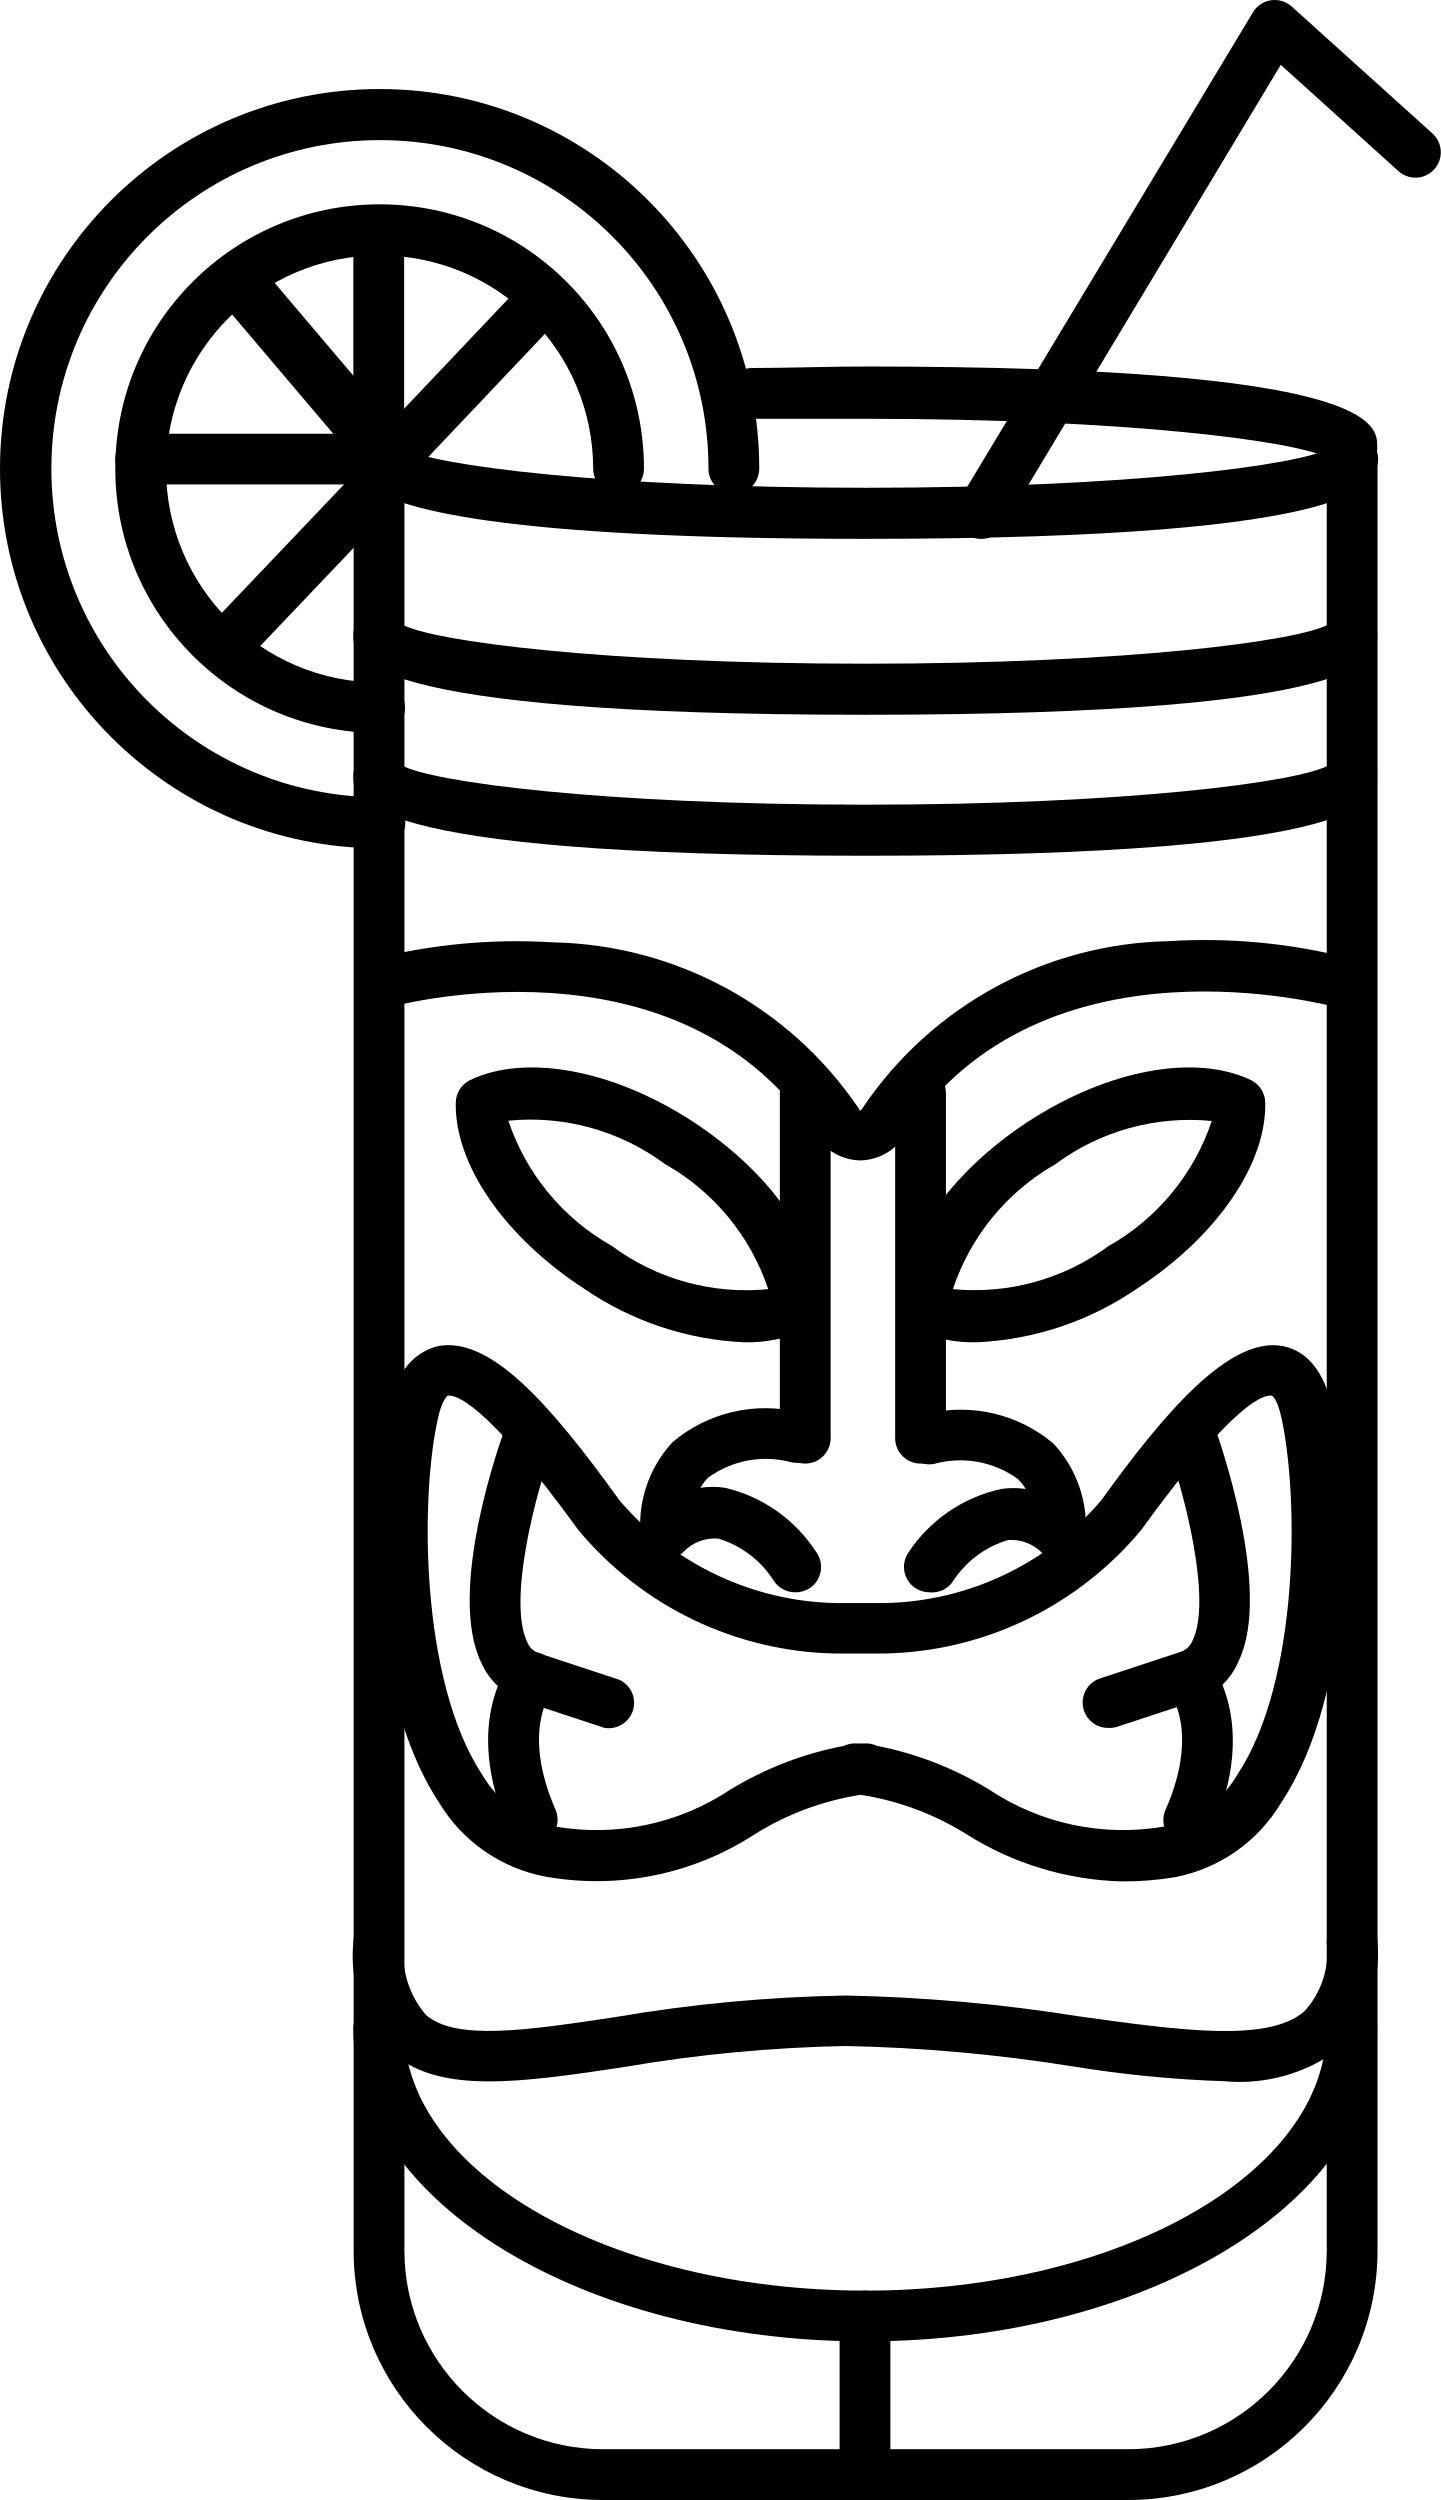
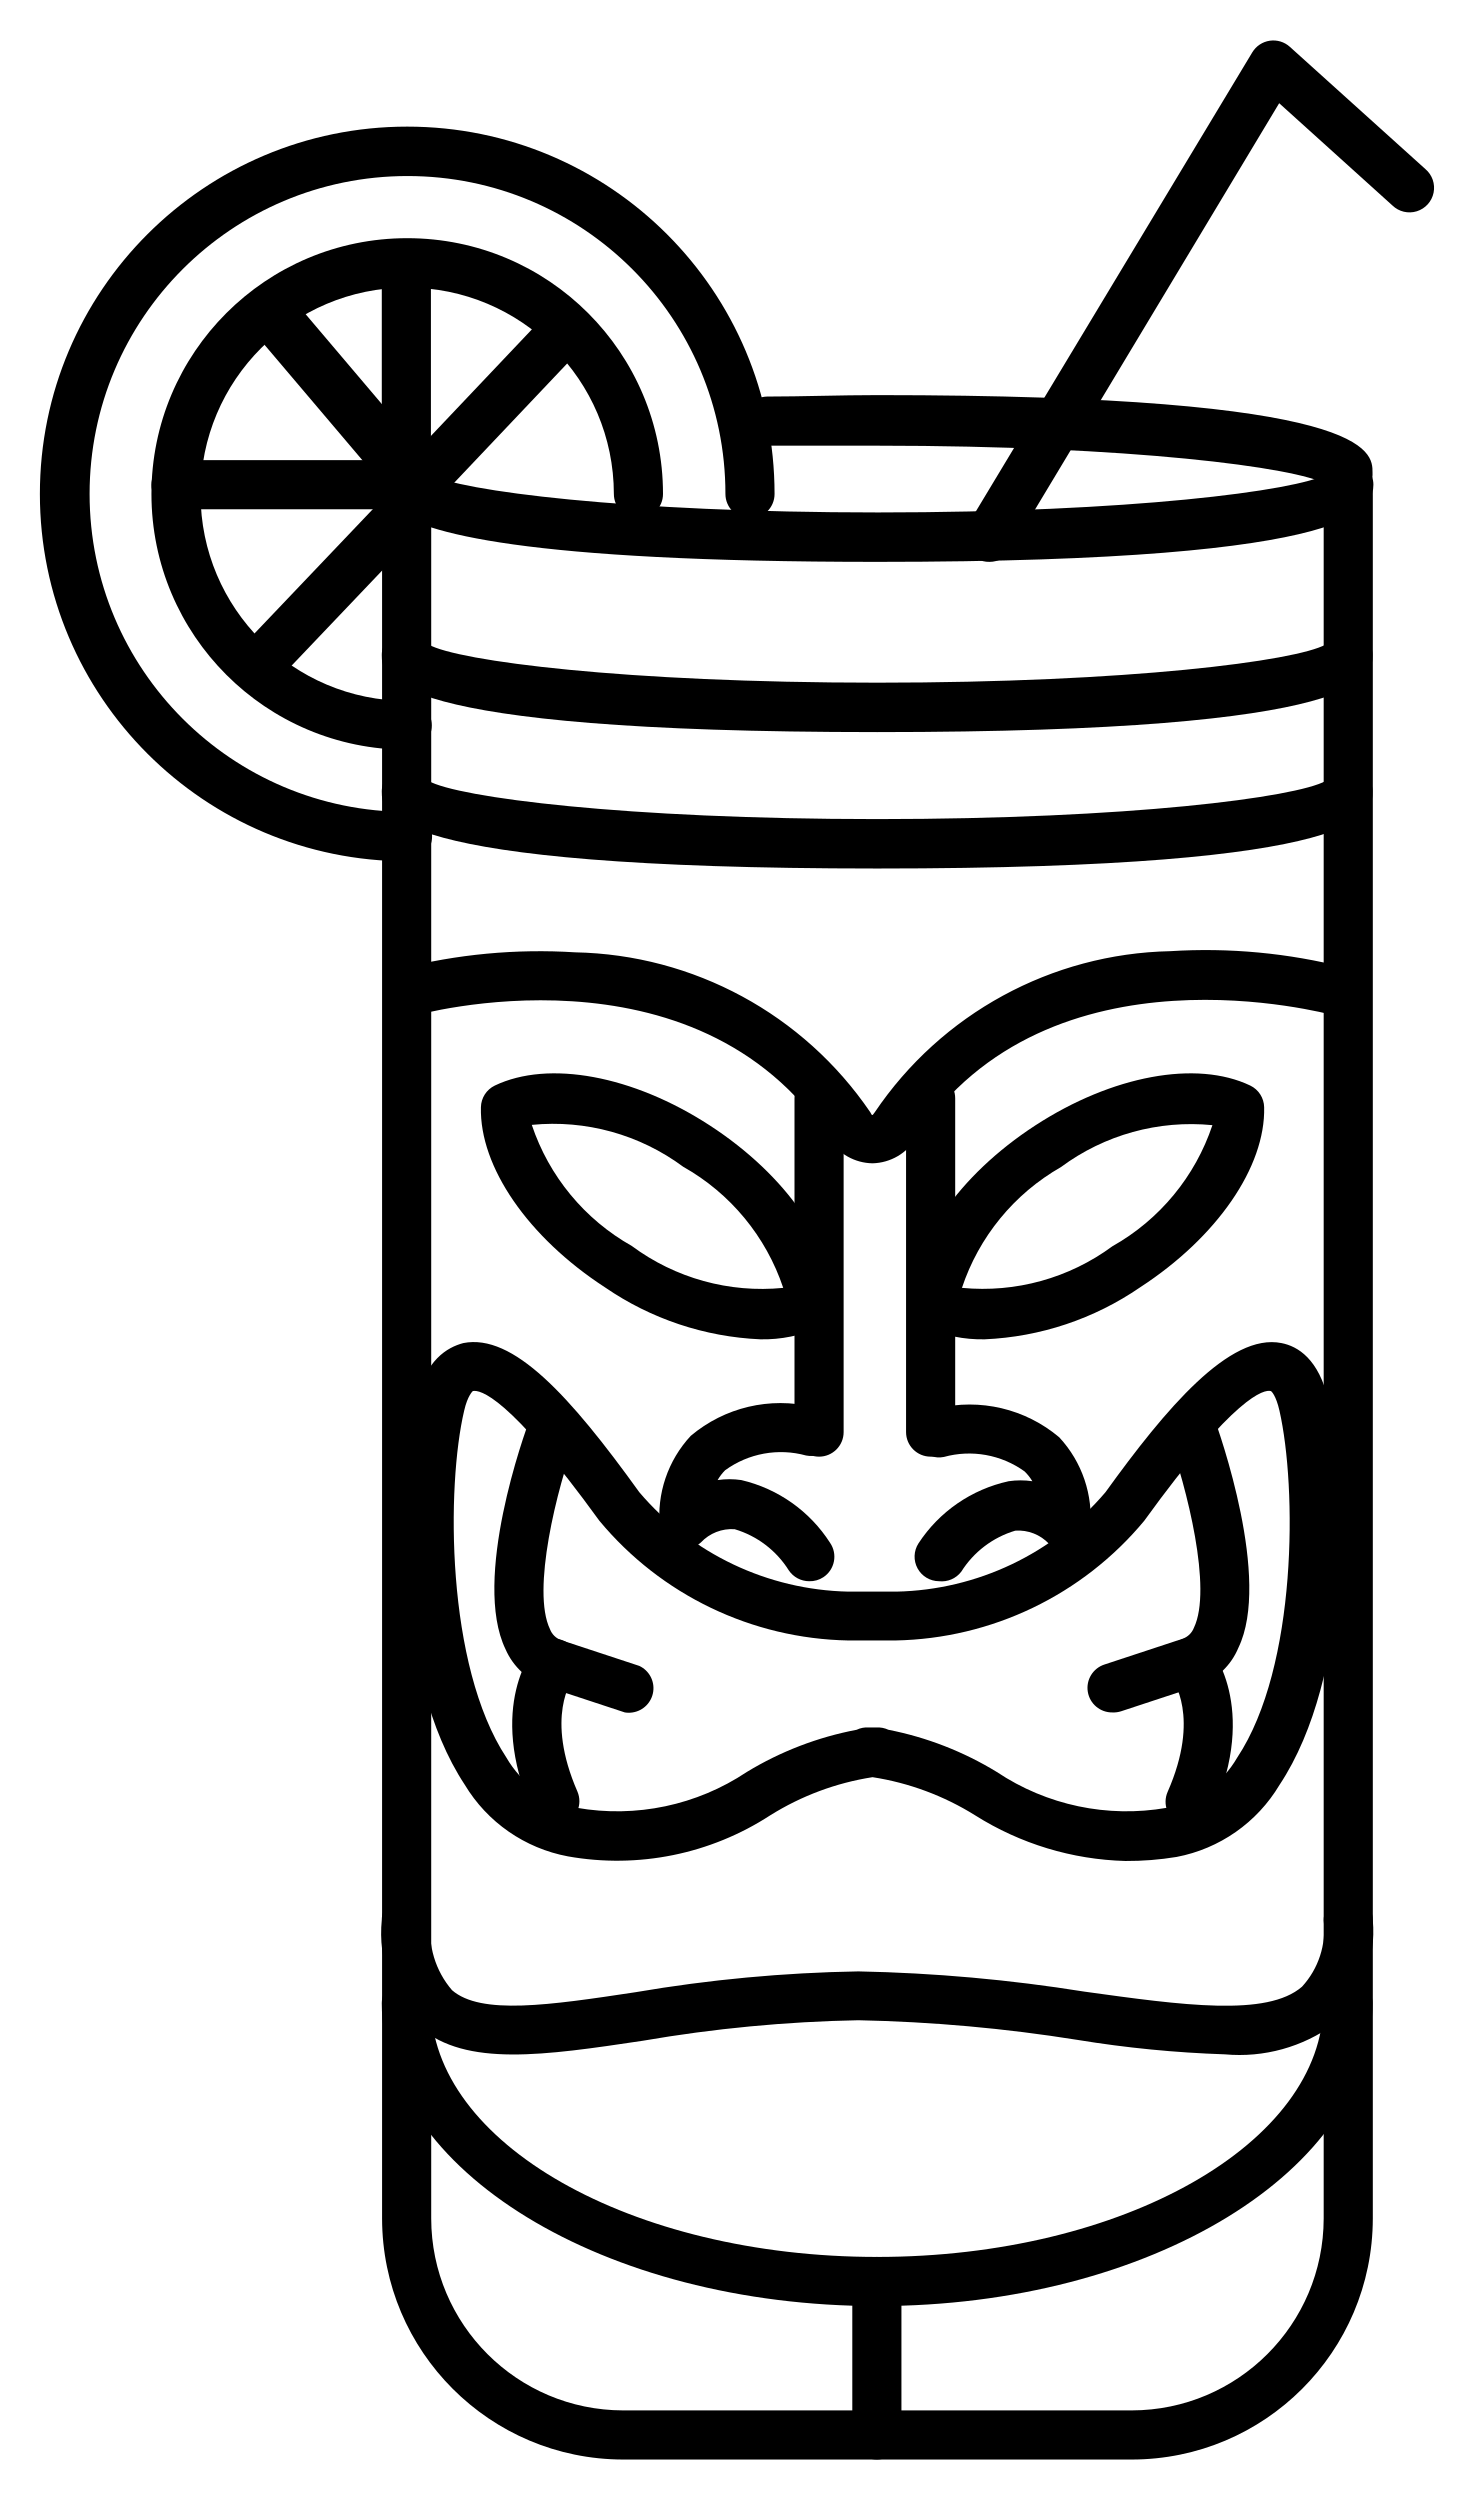
- <svg viewBox="0 0 48.24 83.701" class="glass-icon glass-icon--tiki-mug" role="img" aria-hidden="true" focusable="false">
+ <svg viewBox="-1.38 -1.4 51.019 86.501" class="glass-icon glass-icon--tiki-mug" role="img" aria-hidden="true" focusable="false">
  <path class="glass-icon-line" d="M 37.77,83.701 H 20.18 a 8.35,8.35 0 0 1 -8.34,-8.34 v -59.64 a 0.85,0.85 0 0 1 0.85,-0.85 v 0 a 0.85,0.85 0 0 1 0.85,0.85 v 59.64 a 6.65,6.65 0 0 0 6.64,6.64 h 17.6 a 6.65,6.65 0 0 0 6.64,-6.64 v -59.64 a 0.85,0.85 0 0 1 0.85,-0.85 v 0 a 0.85,0.85 0 0 1 0.85,0.85 v 59.64 a 8.35,8.35 0 0 1 -8.35,8.34 z" />
  <path class="glass-icon-line" d="m 12.71,28.401 a 12.71,12.71 0 1 1 12.71,-12.71 0.85,0.85 0 1 1 -1.7,0 11,11 0 1 0 -11,11 0.85,0.85 0 0 1 0,1.7 z" />
  <path class="glass-icon-line" d="m 12.71,24.541 a 8.85,8.85 0 1 1 8.85,-8.85 0.85,0.85 0 1 1 -1.7,0 7.15,7.15 0 1 0 -7.15,7.16 0.85,0.85 0 0 1 0,1.7 z" />
  <path class="glass-icon-line" d="m 32.86,18.041 a 0.85,0.85 0 0 1 -0.75,-1.29 L 41.95,0.411 a 0.85,0.85 0 0 1 1.3,-0.19 l 4.69,4.23 a 0.85,0.85 0 1 1 -1.14,1.26 l -3.92,-3.54 -9.29,15.46 a 0.85,0.85 0 0 1 -0.73,0.41 z" />
  <path class="glass-icon-line" d="m 28.97,23.931 c -17.14,0 -17.14,-1.94 -17.14,-2.67 a 0.85,0.85 0 0 1 1.62,-0.36 c 1,0.57 6.78,1.32 15.52,1.32 8.74,0 14.49,-0.75 15.52,-1.32 a 0.85,0.85 0 0 1 1.62,0.36 c 0,0.73 0,2.67 -17.14,2.67 z m 15.44,-2.67 z m -30.88,0 z" />
  <path class="glass-icon-line" d="m 28.97,28.651 c -17.14,0 -17.14,-1.94 -17.14,-2.67 a 0.85,0.85 0 0 1 1.62,-0.36 c 1,0.57 6.78,1.32 15.52,1.32 8.74,0 14.49,-0.75 15.52,-1.32 a 0.85,0.85 0 0 1 1.62,0.36 c 0,0.74 0,2.67 -17.14,2.67 z m 15.44,-2.67 z m -30.88,0 z" />
  <path class="glass-icon-line" d="m 28.97,18.041 c -12.23,0 -15.74,-1 -16.74,-1.82 H 4.71 a 0.85,0.85 0 0 1 0,-1.7 h 8 a 0.85,0.85 0 0 1 0.77,0.49 c 1,0.57 6.78,1.32 15.52,1.32 8.74,0 14.49,-0.75 15.52,-1.32 a 0.85,0.85 0 0 1 1.62,0.36 c -0.03,0.73 -0.03,2.67 -17.17,2.67 z m 15.44,-2.67 z m -30.88,0 z" />
  <path class="glass-icon-line" d="m 45.27,15.851 a 0.85,0.85 0 0 1 -0.77,-0.5 c -1,-0.58 -6.77,-1.33 -15.52,-1.33 -1.3,0 -2.57,0 -3.78,0 a 0.81,0.81 0 0 1 -0.87,-0.83 0.85,0.85 0 0 1 0.83,-0.87 c 1.23,0 2.51,-0.05 3.83,-0.05 17.12,0 17.12,1.95 17.12,2.68 a 0.85,0.85 0 0 1 -0.84,0.9 z m -0.85,-0.85 z" />
  <path class="glass-icon-line" d="m 12.68,15.851 a 0.85,0.85 0 0 1 -0.65,-0.3 l -4.24,-5 A 0.885,0.885 0 0 1 9.11,9.371 l 4.24,5 a 0.85,0.85 0 0 1 -0.65,1.4 z" />
  <path class="glass-icon-line" d="m 28.97,78.391 c -9.45,0 -17.14,-4.7 -17.14,-10.48 a 0.85,0.85 0 1 1 1.7,0 c 0,4.84 6.93,8.78 15.44,8.78 8.51,0 15.44,-3.94 15.44,-8.78 a 0.85,0.85 0 1 1 1.7,0 c 0,5.77 -7.68,10.48 -17.14,10.48 z" />
  <path class="glass-icon-line" d="m 41,69.681 a 39.64,39.64 0 0 1 -5.1,-0.5 55,55 0 0 0 -7.58,-0.68 49.37,49.37 0 0 0 -7.46,0.71 c -3.41,0.51 -6.11,0.91 -7.71,-0.46 a 4.63,4.63 0 0 1 -1.32,-3.72 0.85,0.85 0 1 1 1.7,0 3.12,3.12 0 0 0 0.73,2.43 c 1,0.87 3.37,0.52 6.35,0.07 a 50.74,50.74 0 0 1 7.71,-0.72 56.4,56.4 0 0 1 7.82,0.7 c 3.39,0.47 6.32,0.88 7.53,-0.17 a 2.92,2.92 0 0 0 0.75,-2.3 0.85,0.85 0 1 1 1.7,0 4.47,4.47 0 0 1 -1.33,3.59 5.56,5.56 0 0 1 -3.79,1.05 z" />
  <path class="glass-icon-line" d="m 24.93,44.941 a 10.28,10.28 0 0 1 -5.38,-1.8 c -2.66,-1.73 -4.34,-4.17 -4.29,-6.23 a 0.85,0.85 0 0 1 0.48,-0.75 c 1.86,-0.89 4.78,-0.35 7.44,1.38 2.66,1.73 4.34,4.17 4.29,6.23 a 0.85,0.85 0 0 1 -0.48,0.75 4.77,4.77 0 0 1 -2.06,0.42 z m 1.69,-1.19 z m -9.6,-6.23 a 7.56,7.56 0 0 0 3.46,4.19 7.55,7.55 0 0 0 5.24,1.45 7.56,7.56 0 0 0 -3.46,-4.19 7.55,7.55 0 0 0 -5.24,-1.45 z" />
  <path class="glass-icon-line" d="m 20.51,57.851 a 0.84,0.84 0 0 1 -0.27,0 l -2.7,-0.89 a 2.35,2.35 0 0 1 -1.43,-1.3 c -1.16,-2.41 0.65,-7.47 0.86,-8 a 0.853,0.853 0 0 1 1.6,0.59 c -0.7,1.89 -1.56,5.39 -0.92,6.72 a 0.64,0.64 0 0 0 0.39,0.38 l 2.7,0.89 a 0.85,0.85 0 0 1 -0.23,1.61 z" />
  <path class="glass-icon-line" d="m 17.82,61.791 a 0.85,0.85 0 0 1 -0.78,-0.51 c -1.61,-3.66 0.06,-5.65 0.14,-5.73 a 0.85,0.85 0 0 1 1.29,1.1 c -0.06,0.07 -1,1.35 0.13,3.94 a 0.85,0.85 0 0 1 -0.49,1.13 0.84,0.84 0 0 1 -0.29,0.07 z" />
  <path class="glass-icon-line" d="m 32.69,44.941 a 4.77,4.77 0 0 1 -2.06,-0.42 0.85,0.85 0 0 1 -0.48,-0.75 c -0.05,-2.06 1.63,-4.5 4.29,-6.23 2.66,-1.73 5.58,-2.27 7.44,-1.38 a 0.85,0.85 0 0 1 0.48,0.75 c 0.05,2.06 -1.63,4.5 -4.29,6.23 a 10.28,10.28 0 0 1 -5.38,1.8 z m -0.78,-1.78 a 7.55,7.55 0 0 0 5.2,-1.44 7.56,7.56 0 0 0 3.46,-4.19 7.55,7.55 0 0 0 -5.24,1.45 7.56,7.56 0 0 0 -3.43,4.19 z" />
  <path class="glass-icon-line" d="m 37.56,62.991 a 10.25,10.25 0 0 1 -5.2,-1.58 9.41,9.41 0 0 0 -3.55,-1.32 9.41,9.41 0 0 0 -3.54,1.32 9.71,9.71 0 0 1 -7,1.42 5.3,5.3 0 0 1 -3.57,-2.48 c -2.49,-3.77 -2.32,-10.5 -1.68,-13.28 0.33,-1.42 1.07,-1.85 1.63,-2 1.72,-0.34 3.68,1.81 6.09,5.16 a 9.76,9.76 0 0 0 7.23,3.44 h 1.67 a 9.76,9.76 0 0 0 7.23,-3.44 c 2.09,-2.9 4.3,-5.52 6.09,-5.16 0.56,0.11 1.29,0.54 1.63,2 0.65,2.77 0.81,9.51 -1.7,13.29 a 5.3,5.3 0 0 1 -3.56,2.49 10.54,10.54 0 0 1 -1.77,0.14 z m -8.2,-4.54 a 11.41,11.41 0 0 1 3.75,1.46 8.08,8.08 0 0 0 5.88,1.24 3.62,3.62 0 0 0 2.44,-1.74 c 2.09,-3.15 2.06,-9.36 1.46,-12 -0.12,-0.53 -0.28,-0.68 -0.3,-0.68 -0.22,-0.06 -1.23,0.13 -4.38,4.49 a 11.47,11.47 0 0 1 -8.61,4.14 h -1.63 a 11.47,11.47 0 0 1 -8.61,-4.14 c -3.15,-4.35 -4.14,-4.54 -4.38,-4.49 0,0 -0.18,0.15 -0.3,0.68 -0.61,2.59 -0.64,8.81 1.46,12 a 3.62,3.62 0 0 0 2.44,1.74 8.08,8.08 0 0 0 5.88,-1.24 11.41,11.41 0 0 1 3.8,-1.46 0.83,0.83 0 0 1 0.42,-0.08 h 0.26 a 0.86,0.86 0 0 1 0.42,0.08 z" />
  <path class="glass-icon-line" d="m 28.81,38.851 a 1.81,1.81 0 0 1 -1.5,-0.84 c -4.62,-7 -14.29,-4.29 -14.39,-4.26 a 0.85,0.85 0 0 1 -0.47,-1.63 19.55,19.55 0 0 1 6.07,-0.57 12.65,12.65 0 0 1 10.21,5.53 c 0.06,0.09 0.05,0.17 0.16,0 a 12.65,12.65 0 0 1 10.22,-5.57 19.56,19.56 0 0 1 6.07,0.57 0.85,0.85 0 0 1 -0.47,1.63 c -0.1,0 -9.77,-2.7 -14.39,4.26 a 1.81,1.81 0 0 1 -1.51,0.88 z" />
  <path class="glass-icon-line" d="m 37.11,57.851 a 0.85,0.85 0 0 1 -0.27,-1.66 l 2.7,-0.89 a 0.65,0.65 0 0 0 0.39,-0.38 c 0.64,-1.33 -0.23,-4.83 -0.92,-6.72 a 0.853,0.853 0 0 1 1.6,-0.59 c 0.21,0.57 2,5.64 0.86,8 a 2.36,2.36 0 0 1 -1.36,1.31 l -2.7,0.89 a 0.85,0.85 0 0 1 -0.3,0.04 z" />
  <path class="glass-icon-line" d="m 39.8,61.791 a 0.84,0.84 0 0 1 -0.34,-0.07 0.85,0.85 0 0 1 -0.44,-1.12 c 1.15,-2.61 0.17,-3.89 0.13,-3.94 a 0.86,0.86 0 0 1 0.11,-1.19 0.84,0.84 0 0 1 1.18,0.09 c 0.07,0.08 1.75,2.07 0.14,5.73 a 0.85,0.85 0 0 1 -0.78,0.5 z" />
  <path class="glass-icon-line" d="m 26.62,53.311 a 0.85,0.85 0 0 1 -0.71,-0.38 3.33,3.33 0 0 0 -1.87,-1.42 1.46,1.46 0 0 0 -1.17,0.46 0.85,0.85 0 0 1 -1.42,-0.53 4.07,4.07 0 0 1 1.07,-3.16 4.81,4.81 0 0 1 4.23,-1 0.85,0.85 0 1 1 -0.24,1.68 3.28,3.28 0 0 0 -2.8,0.51 1.64,1.64 0 0 0 -0.26,0.34 2.8,2.8 0 0 1 0.82,0 5,5 0 0 1 3.07,2.17 0.85,0.85 0 0 1 -0.23,1.19 0.84,0.84 0 0 1 -0.49,0.14 z" />
  <path class="glass-icon-line" d="m 31.11,53.311 a 0.85,0.85 0 0 1 -0.71,-1.31 5,5 0 0 1 3.12,-2.15 2.81,2.81 0 0 1 0.82,0 1.65,1.65 0 0 0 -0.27,-0.34 3.28,3.28 0 0 0 -2.79,-0.5 0.85,0.85 0 1 1 -0.24,-1.68 4.81,4.81 0 0 1 4.23,1 4.07,4.07 0 0 1 1.07,3.16 0.85,0.85 0 0 1 -1.42,0.53 1.46,1.46 0 0 0 -1.17,-0.46 3.33,3.33 0 0 0 -1.87,1.42 0.85,0.85 0 0 1 -0.77,0.33 z" />
  <path class="glass-icon-line" d="m 30.82,49.001 a 0.85,0.85 0 0 1 -0.85,-0.85 v -11.55 a 0.85,0.85 0 1 1 1.7,0 v 11.55 a 0.85,0.85 0 0 1 -0.85,0.85 z" />
  <path class="glass-icon-line" d="m 26.96,49.001 a 0.85,0.85 0 0 1 -0.85,-0.85 v -11.55 a 0.85,0.85 0 1 1 1.7,0 v 11.55 a 0.85,0.85 0 0 1 -0.85,0.85 z" />
  <path class="glass-icon-line" d="m 28.97,83.701 a 0.85,0.85 0 0 1 -0.86,-0.85 v -5.31 a 0.85,0.85 0 1 1 1.7,0 v 5.31 a 0.85,0.85 0 0 1 -0.84,0.85 z" />
  <path class="glass-icon-line" d="m 12.68,15.851 a 0.85,0.85 0 0 1 -0.85,-0.85 V 8.351 a 0.85,0.85 0 1 1 1.7,0 V 14.951 a 0.85,0.85 0 0 1 -0.85,0.9 z" />
  <path class="glass-icon-line" d="m 7.89,22.111 a 0.85,0.85 0 0 1 -0.61,-1.44 l 4.76,-5 a 0.85,0.85 0 1 1 1.22,1.18 l -4.76,5 a 0.85,0.85 0 0 1 -0.61,0.26 z" />
  <path class="glass-icon-line" d="m 13.46,15.851 a 0.85,0.85 0 0 1 -0.62,-1.44 l 4.35,-4.59 a 0.85,0.85 0 0 1 1.23,1.17 l -4.31,4.55 a 0.85,0.85 0 0 1 -0.65,0.31 z" />
</svg>
